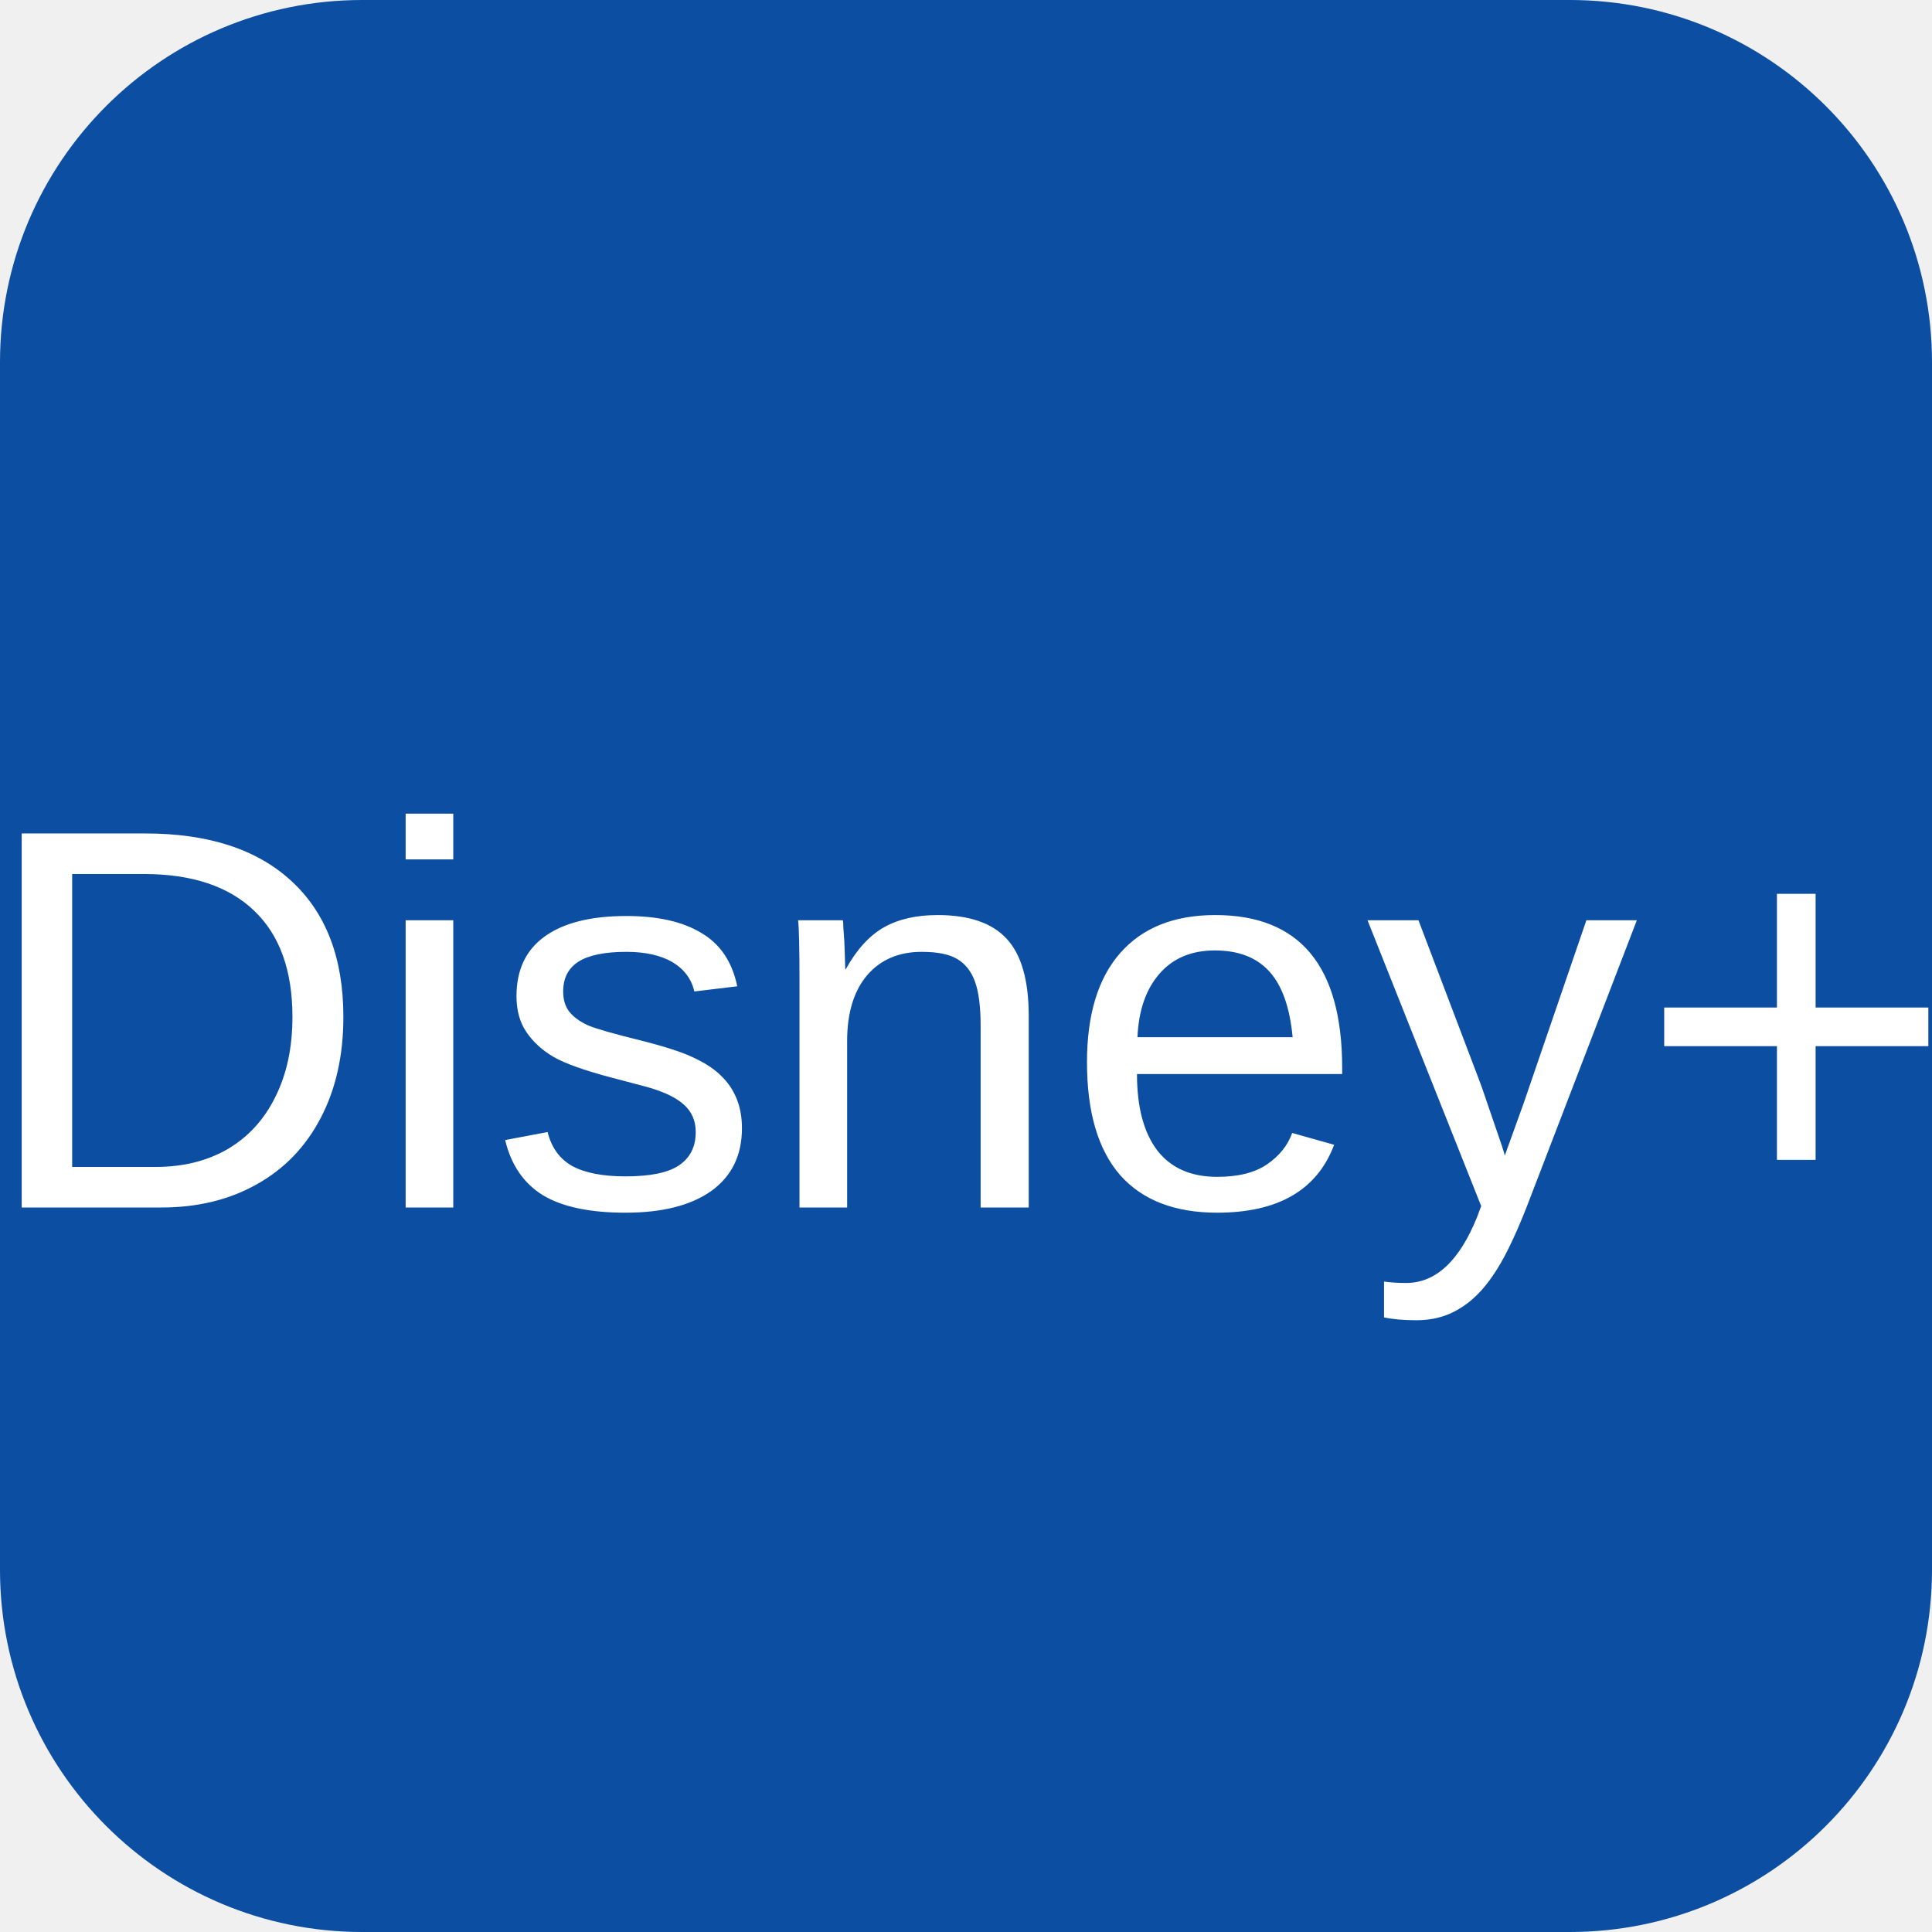
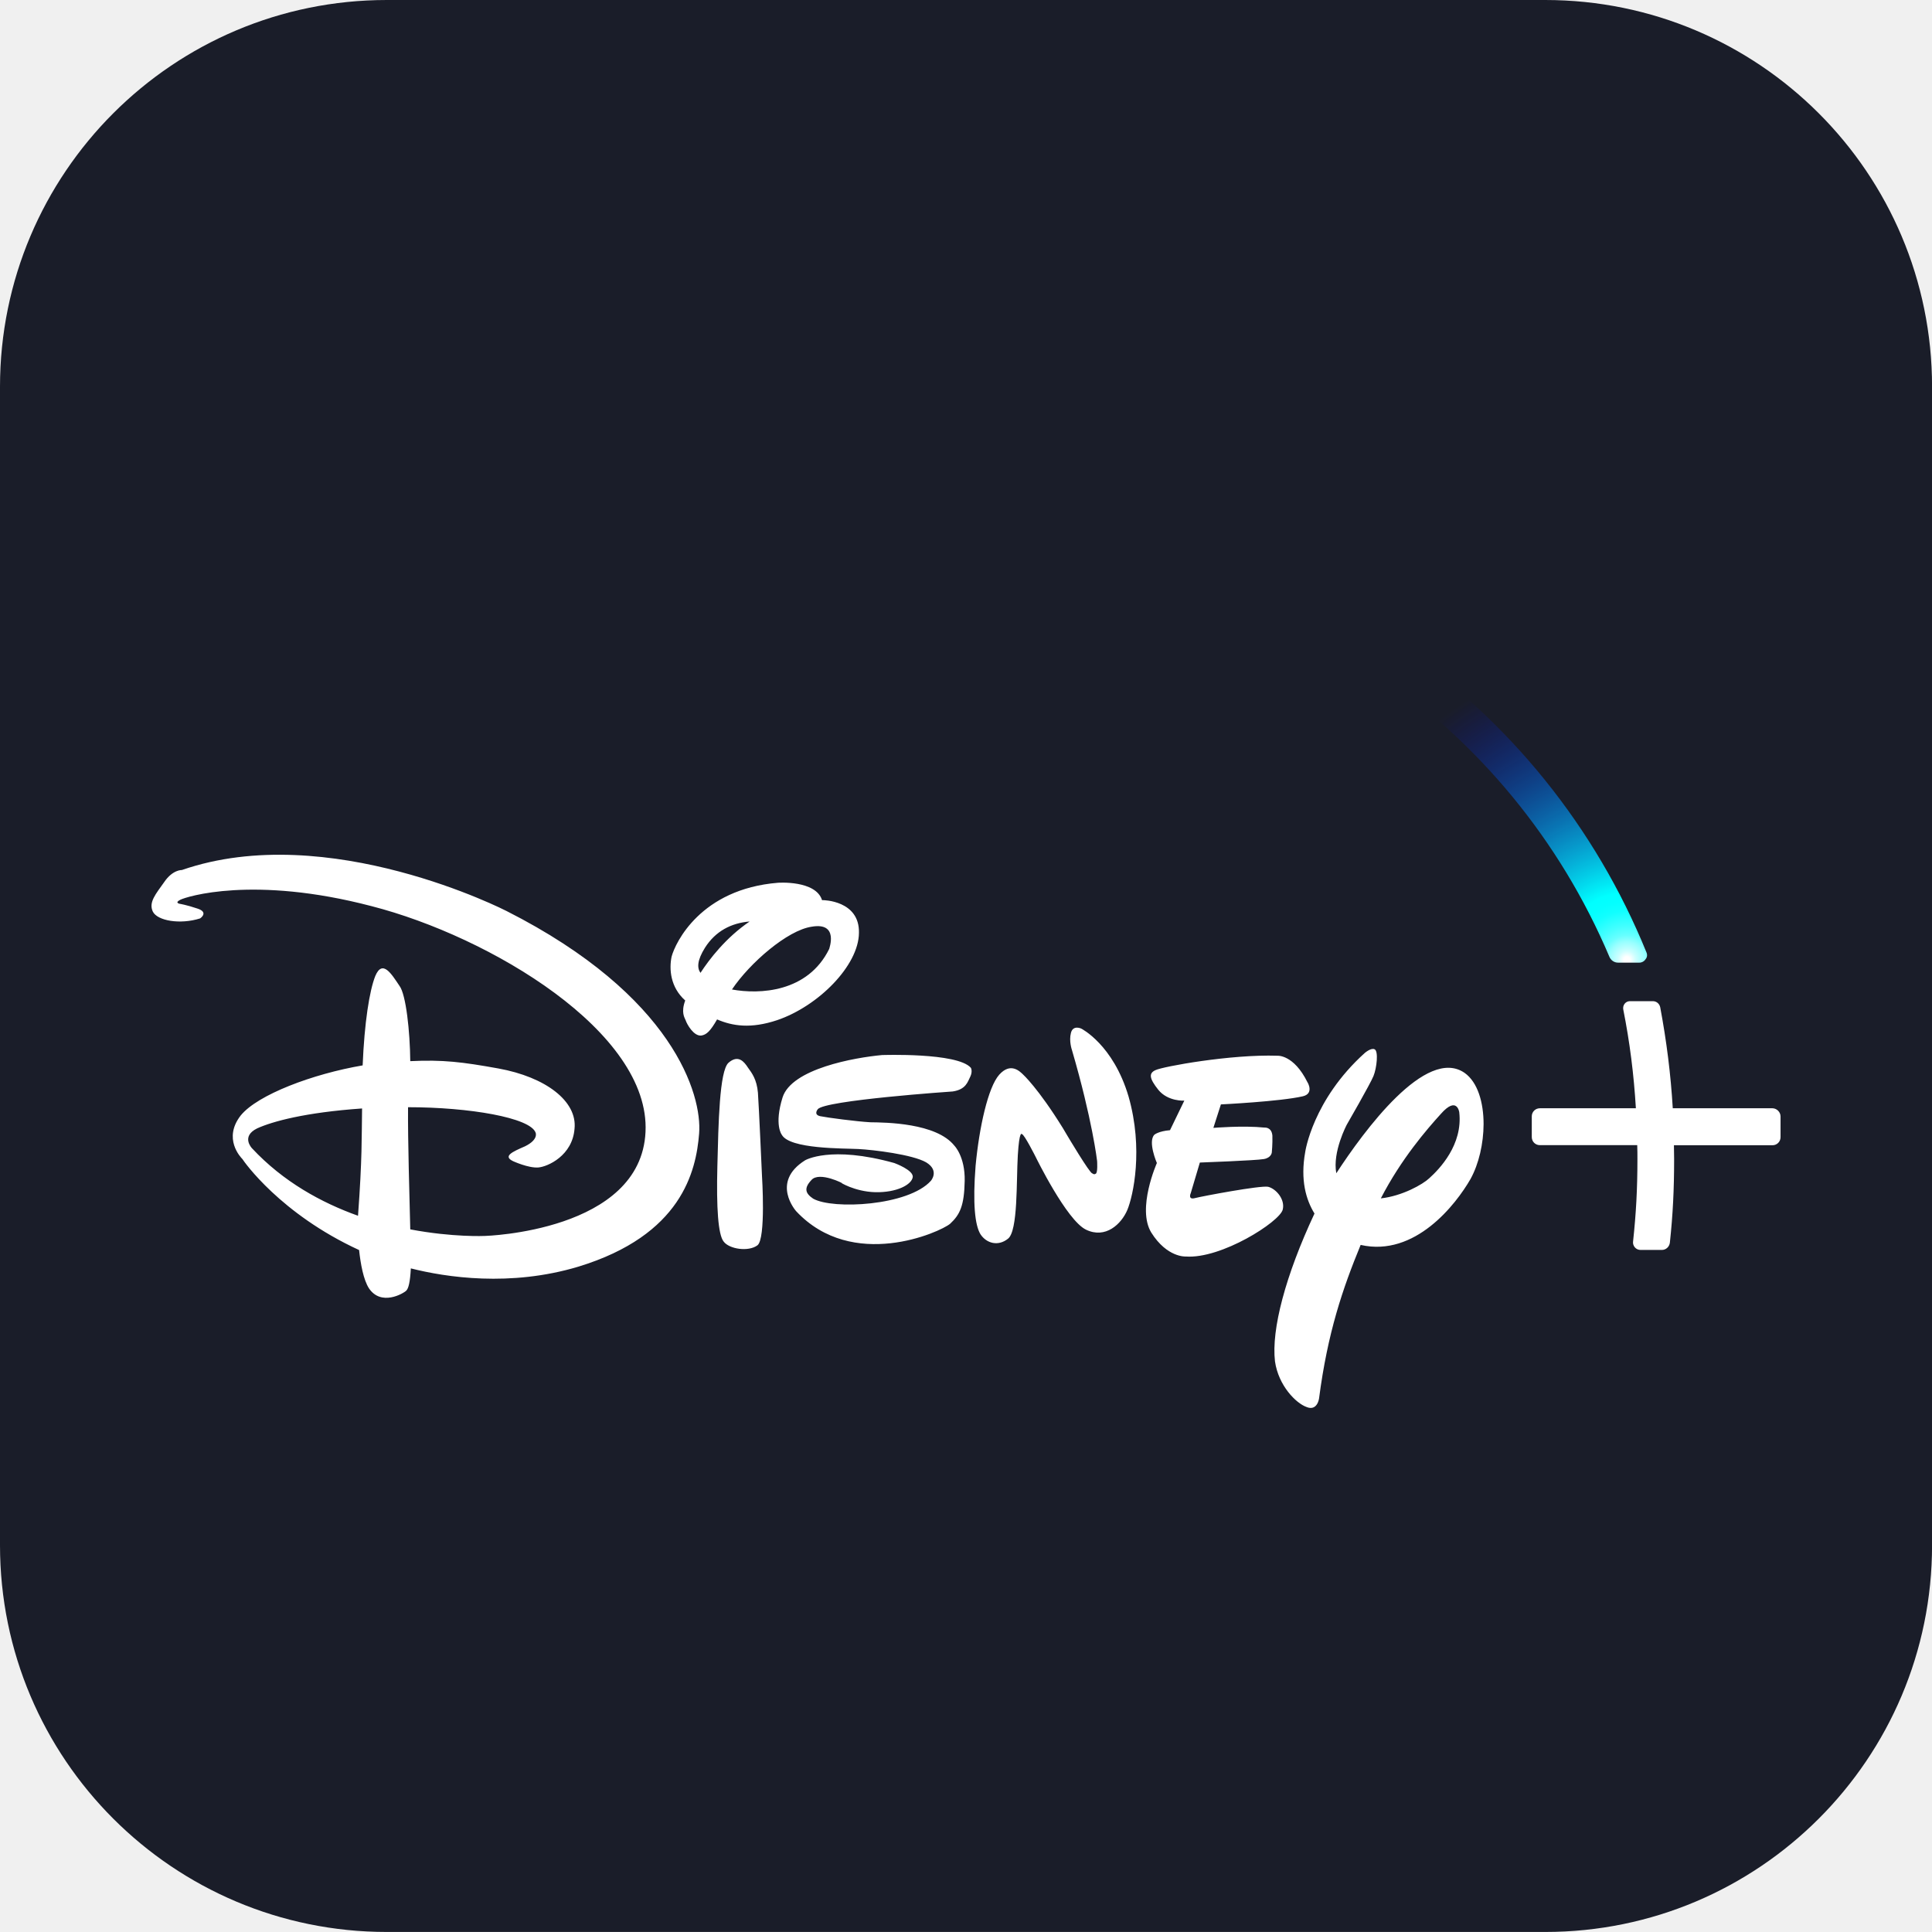
- <svg xmlns="http://www.w3.org/2000/svg" viewBox="0 0 64 64" role="img" aria-label="Disney Plus">
-   <rect width="64" height="64" rx="12" fill="#0b4ea2" />
-   <text x="32" y="40" text-anchor="middle" font-size="18" font-family="Arial, sans-serif" fill="#ffffff">Disney+</text>
+ <svg xmlns="http://www.w3.org/2000/svg" xml:space="preserve" viewBox="0 0 512 512">
+   <path d="M1528.8 1160.5H382.7C171.3 1160.5 0 1056.5 0 928.2V232.3C0 104 171.3 0 382.7 0h1146.1c211.3 0 382.7 104 382.7 232.3v695.9c0 128.3-171.4 232.3-382.7 232.3" style="fill:#1a1d29" transform="scale(.26786 .44118)" />
+   <g transform="translate(-95.61 11.412)scale(.25593)">
+     <path d="M1722.6 1090.6c-23.3 5.4-84.8 8.4-84.8 8.4l-7.8 24.3s30.6-2.6 53-.3c0 0 7.3-.8 8.1 8.3.3 8.4-.6 17.5-.6 17.5s-.5 5.5-8.3 6.8c-8.4 1.5-66.2 3.6-66.2 3.6l-9.4 31.6s-3.4 7.3 4.4 5.2c7.3-1.9 67.8-13.3 75.7-11.7 8.4 2.1 17.8 13.3 15.1 23.7-3.2 12.6-63.6 51.2-100.4 48.5 0 0-19.3 1.3-35.7-24.8-15.2-24.8 5.8-72 5.8-72s-9.6-22.1-2.6-29.3c0 0 4.2-3.7 16.2-4.7l14.8-30.6s-16.9 1.1-26.9-11.2c-9.4-11.8-10.1-17.2-2.9-20.4 7.6-3.7 77.8-16.5 126.1-14.9 0 0 16.9-1.6 31.3 27.6 0-.2 7.1 11.6-4.9 14.4m-181.7 117.7c-6.2 14.6-22.5 30.2-42.8 20.4-20.1-9.7-52-75.1-52-75.1s-12.2-24.3-14.4-23.8c0 0-2.6-4.7-4.2 21.9s.3 78.3-10.2 86.4c-10.1 8.1-22.2 4.9-28.5-4.7-5.7-9.4-8.1-31.8-5-71 3.7-39.2 12.8-81.1 24.5-94.2 11.7-13 21.1-3.6 24.6-.2 0 0 15.6 14.1 41.3 55.6l4.5 7.6s23.3 39.2 25.8 39.1c0 0 1.9 1.8 3.6.5 2.4-.6 1.5-13.3 1.5-13.3s-4.9-42.6-26.1-115c0 0-3.2-9.1-1-17.5 2.1-8.6 10.7-4.5 10.7-4.5s33.1 16.5 49 70.4c15.5 54.3 4.8 102.8-1.3 117.4M1378.4 1070c-2.8 5.5-4.4 13.5-18.3 15.6 0 0-133.4 9.1-139.8 18.5 0 0-4.7 5.5 2.6 7.1 7.3 1.5 37.5 5.5 52 6.3 15.6.2 68.1.6 86.9 24.2 0 0 11.2 11.2 10.7 36.5-.5 25.9-5 35-15.1 44.4-10.5 8.8-101 49.3-159.4-13 0 0-26.9-30 9.2-52.7 0 0 26.1-15.7 92.4 2.8 0 0 20.1 7.3 19.1 14.6-1.1 7.8-16.5 16.1-38.9 15.6-21.7-.6-37.6-11-34.5-9.4 2.9 1.1-23.3-12.6-31.5-3.2-8.1 8.6-6.2 13.9 1.8 19.3 20.3 11.5 98.6 7.5 121.9-18.5 0 0 9.2-10.5-4.9-19.1-14.1-8.1-54.5-13-70.2-13.8-15.1-.8-71.2.2-79.3-14.8 0 0-8.1-10.1.8-38.6 9.4-29.8 74.7-41.3 103-43.9 0 0 77.7-2.8 91.9 13.1.1-.1 2.1 3.6-.4 9m-220.5 174.9c-9.4 7-29.3 3.9-35-3.9-5.7-7-7.6-34.7-6.5-78.1 1.1-43.9 2.1-98.4 11.5-107 10.1-8.8 16.2-1.1 20.1 4.9 4.2 5.8 9.2 12.3 10.4 26.1 1 13.8 4.2 86.1 4.2 86.1s4.2 65.1-4.7 71.9m20.3-233.1c-27.4 9.1-46.2 6-62.1-.8-7 12.2-11 15.9-16.4 16.7-7.8.8-14.8-11.7-16.1-15.7-1.3-3.1-5-8.3-.5-20.6-15.6-13.9-16.7-32.8-14.1-45.4 3.9-14.6 30.2-70 110.1-76.5 0 0 39.1-2.9 45.7 18h1.1s37.9.2 37.1 33.9c-.3 33.8-42 75.9-84.8 90.4m-74.6-75.1c-8.1 13-8.4 20.8-4.7 26.1 9.2-14.1 26.1-36.3 50.9-53.2-19.1 1.6-35.2 9.9-46.2 27.1M1214 915c-25.1 3.7-64 37.5-82.5 65 28.4 5.2 78.5 3.2 100.7-42-.2 0 10.5-28-18.2-23m682.3 261.2c-15.1 26.3-57.4 81.1-113.8 68.3-18.6 45.2-34.2 90.8-43.1 159.2 0 0-1.9 13.3-13 8.6-10.9-3.9-29-22.1-32.6-47.2-3.9-33.1 10.9-89 40.9-153.1-8.8-14.3-14.8-34.7-9.6-63.7 0 0 7.6-53.8 61.6-102.5 0 0 6.5-5.7 10.2-3.9 4.2 1.8 2.3 19.3-1.1 27.7s-27.6 50.3-27.6 50.3-15.1 28.2-10.9 50.4c28.4-43.6 92.9-131.7 132.9-103.9 13.5 9.6 19.6 30.5 19.6 53-.1 20-4.8 41-13.5 56.8m-11.7-69.1s-2.3-17.3-19.1 1.8c-14.6 16.1-40.9 46.4-62.1 87.4 22.2-2.4 43.6-14.6 50.1-20.8 10.5-9.4 35-34.7 31.1-68.4m-787.1 22.1c-3.1 39.2-18.2 105.2-125 137.8-70.5 21.2-137.2 11-173.5 1.8-.8 14.4-2.4 20.6-4.7 23-3.1 3.1-26.1 16.4-38.7-2.4-5.7-8.9-8.6-25.1-10.2-39.6-81.7-37.6-119.3-91.8-120.8-94.2-1.8-1.8-20.4-21.2-1.8-45.1 17.5-21.6 74.7-43.1 126.3-51.9 1.8-44.1 7-77.3 13.1-92.6 7.5-17.7 16.9-1.8 25 10.2 6.8 8.9 10.9 47.3 11.2 78 33.7-1.6 53.7.8 91.3 7.6 49 8.9 81.7 33.9 78.8 62.3-2.1 27.9-27.7 39.4-37.5 40.2-10.2.8-26.1-6.5-26.1-6.5-10.9-5.2-.8-9.7 12.3-15.4 14.3-7 11-14.1 11-14.1-5.4-15.6-68.9-26.4-132.1-26.4-.3 34.9 1.5 92.7 2.3 126.5 44.3 8.4 77.3 6.8 77.3 6.8s161.5-4.5 166.3-107.7c5-103.3-161-202.3-283.7-233.8-122.6-32.1-192-9.7-198-6.6-6.5 3.2-.5 4.2-.5 4.2s6.6 1 18.2 4.9c12.2 3.9 2.8 10.2 2.8 10.2-20.9 6.6-44.4 2.4-49-7.1-4.5-9.6 3.1-18.2 11.8-30.5 8.8-13 18.3-12.5 18.3-12.5 151.6-52.5 336.3 42.5 336.3 42.5 173 87.7 202.5 190.5 199.3 230.4m-457.6-5.4c-17.2 8.4-5.4 20.6-5.4 20.6 32.3 34.7 72 56.4 109.8 69.9 4.4-59.8 3.7-80.9 4.2-111.1-59 4.1-93 13.5-108.6 20.6m1577.4-12.3v21.4c0 4.7-3.7 8.4-8.4 8.4h-102c0 5.4.2 10.1.2 14.4 0 31.6-1.3 57.4-4.4 86.4-.5 4.4-4.1 7.6-8.3 7.6h-22.1c-2.3 0-4.4-1-5.8-2.6s-2.3-3.9-1.9-6.2c3.1-28.9 4.5-54.3 4.5-85.3 0-4.5 0-9.2-.2-14.4h-100.8c-4.7 0-8.4-3.7-8.4-8.4v-21.4c0-4.7 3.7-8.4 8.4-8.4h99.4c-2.1-34.9-6.3-68.4-13.1-102.5-.3-2.1.2-4.2 1.5-5.8s3.2-2.6 5.4-2.6h23.8c3.7 0 6.8 2.6 7.6 6.3 6.6 35.2 10.9 69.4 13 104.6H2209c4.4.1 8.3 3.9 8.3 8.5" style="fill:#fff" />
+     <path d="M854.3 828.9h-.2m-1.1.1c-.5 0-1-.2-1.5-.2.5.2 1 .2 1.5.2h.5zm0 0c-.5 0-1-.2-1.5-.2.5.2 1 .2 1.5.2h.5z" style="fill:none" />
+     <radialGradient id="a" cx="177.767" cy="2503.001" r=".795" gradientTransform="matrix(396.8546 0 0 -396.8548 -68489.953 994279.25)" gradientUnits="userSpaceOnUse">
+       <stop offset="0" style="stop-color:#fff" />
+       <stop offset=".01" style="stop-color:#fff" />
+       <stop offset=".03" style="stop-color:#cbffff" />
+       <stop offset=".06" style="stop-color:#96ffff" />
+       <stop offset=".08" style="stop-color:#68ffff" />
+       <stop offset=".11" style="stop-color:#43ffff" />
+       <stop offset=".14" style="stop-color:#25ffff" />
+       <stop offset=".16" style="stop-color:#1ff" />
+       <stop offset=".19" style="stop-color:#04ffff" />
+       <stop offset=".22" style="stop-color:#0ff" />
+       <stop offset="1" style="stop-color:#00f;stop-opacity:0" />
+     </radialGradient>
+     <path d="M2078.5 941.7c-52.7-129.5-141.7-240-257.5-319.4-118.5-81.2-257.5-124.2-401.8-124.2-238.7 0-460.1 118.5-592.3 317.1-1.5 2.1-1.8 4.9-1 7.3.8 2.6 2.8 4.4 5.2 5.2l18.5 6.3c1.1.3 2.3.5 3.2.5 3.4 0 6.6-1.8 8.6-4.5 60.6-89.2 142.7-163.3 237.4-214.5 97.8-52.9 208.5-80.9 320.2-80.9 135.1 0 265.3 39.9 376.8 115.1 108.8 73.4 193.3 176.1 244.3 296.5 1.5 3.6 5 6 8.9 6h22.1c2.6 0 5-1.3 6.3-3.4 1.8-2 2.1-4.6 1.1-7.1M853 829c-.5 0-1-.2-1.5-.3q.75.3 1.5.3h.3zm1191.6 120.4c.5.3 1 .6 1.5.8-.5-.4-1-.5-1.5-.8" style="fill:url(#a)" />
+   </g>
</svg>
